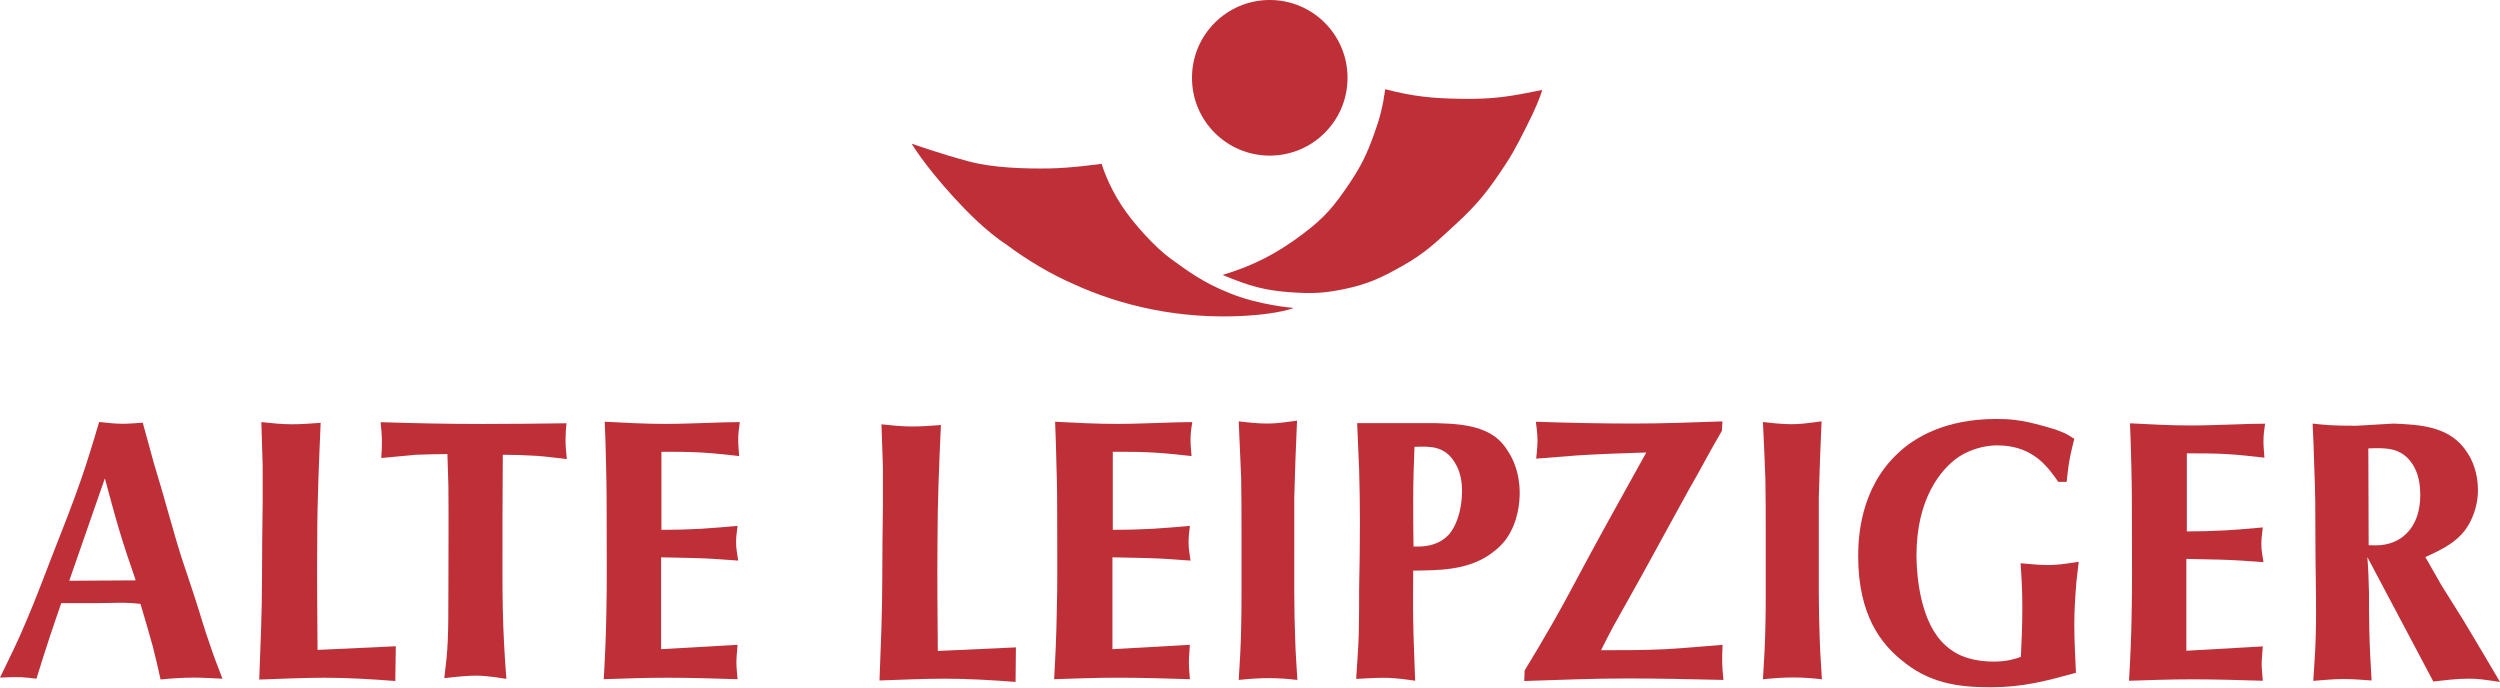
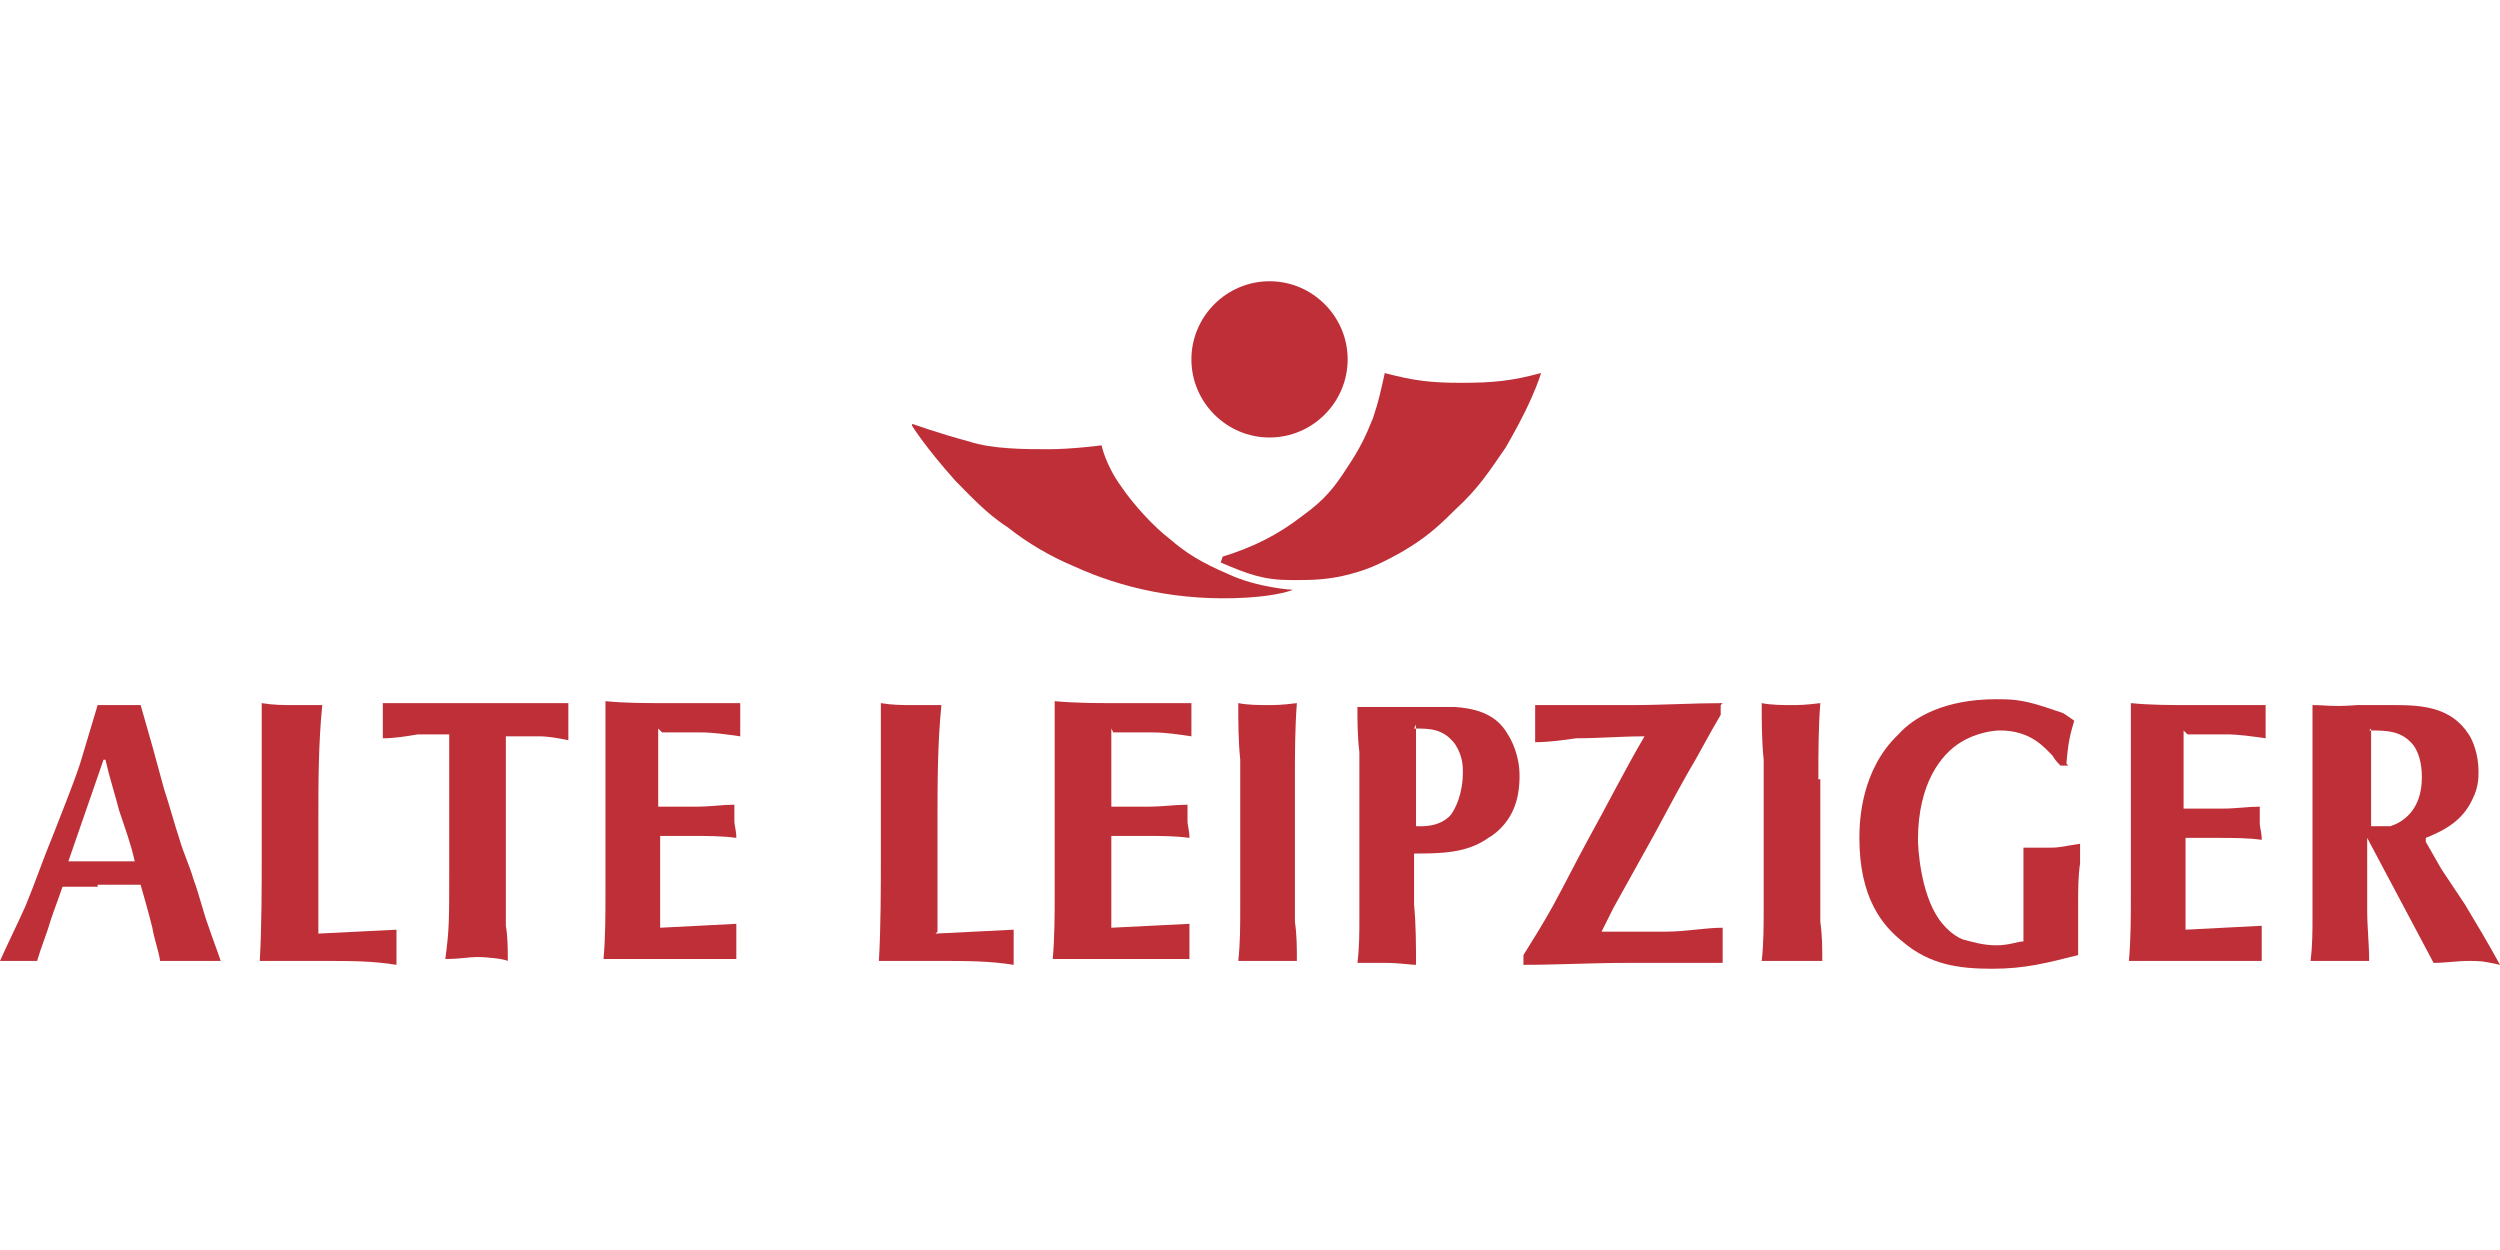
- <svg xmlns="http://www.w3.org/2000/svg" version="1.0" width="191.299" height="52.589" id="svg2646">
-   <defs id="defs3">
-     <clipPath id="clipPath2502">
-       <path d="M 985.852,805.57 L 985.852,749.119 L 1138.891,749.119 L 1138.891,805.57" id="path2504" />
-     </clipPath>
-     <clipPath id="clipPath2496">
-       <path d="M 981.241,811.803 L 1140.947,811.803 L 1140.947,757.945 L 981.241,757.945 L 981.241,811.803 z" id="path2498" />
-     </clipPath>
-     <clipPath id="clipPath2490">
-       <path d="M -31.179,841 L 1743.311,841 L 1743.311,-0.89 L -31.179,-0.89 L -31.179,841 z" id="path2492" />
-     </clipPath>
-     <clipPath id="clipPath2484">
-       <path d="M -31.179,841.89 L 1743.321,841.89 L 1743.321,0 L -31.179,0 L -31.179,841.89 z" id="path2486" />
-     </clipPath>
+ <svg xmlns="http://www.w3.org/2000/svg" version="1.1" viewBox="0 0 128 64">
+   <defs>
+     <style>
+       .cls-1, .cls-2 {
+         fill: #be2f37;
+       }
+ 
+       .cls-2 {
+         fill-rule: evenodd;
+       }
+     </style>
  </defs>
-   <g transform="translate(0,-999.7734)" id="layer1">
-     <g transform="matrix(1.25,0,0,-1.25,-1232.315,2006.736)" id="g2480">
-       <g clip-path="url(#clipPath2484)" id="g2482">
-         <g clip-path="url(#clipPath2490)" id="g2488">
-           <g clip-path="url(#clipPath2496)" id="g2494">
-             <g clip-path="url(#clipPath2502)" id="g2500">
-               <g id="g2506">
-                 <path d="M 1041.661,796.777 C 1041.661,796.777 1042.371,795.539 1044.251,793.477 C 1045.051,792.605 1046.201,791.425 1047.501,790.567 C 1048.741,789.645 1050.191,788.777 1051.571,788.182 C 1054.401,786.882 1058.031,785.991 1062.141,786.242 C 1064.211,786.369 1065.051,786.718 1065.051,786.718 C 1065.051,786.718 1062.951,786.879 1061.141,787.617 C 1059.451,788.288 1058.561,788.986 1057.531,789.722 C 1056.571,790.414 1055.232,791.889 1054.521,792.974 C 1053.621,794.345 1053.291,795.542 1053.291,795.542 C 1053.291,795.542 1051.451,795.281 1050.111,795.259 C 1048.681,795.235 1046.681,795.283 1045.181,795.683 C 1043.381,796.16 1041.661,796.777 1041.661,796.777" id="path2508" style="fill:#be2f37;fill-opacity:1;fill-rule:nonzero;stroke:none" />
-                 <path d="M 1058.821,800.816 C 1058.821,803.446 1060.961,805.576 1063.591,805.57 C 1066.221,805.566 1068.351,803.429 1068.341,800.798 C 1068.341,798.168 1066.201,796.038 1063.571,796.044 C 1060.942,796.048 1058.812,798.184 1058.821,800.816" id="path2510" style="fill:#be2f37;fill-opacity:1;fill-rule:nonzero;stroke:none" />
-                 <path d="M 1060.691,788.739 C 1062.621,789.318 1064.042,790.065 1065.631,791.266 C 1066.942,792.25 1067.531,792.963 1068.431,794.299 C 1069.171,795.401 1069.511,796.093 1069.961,797.344 C 1070.341,798.389 1070.491,799.009 1070.651,800.108 C 1072.391,799.658 1073.552,799.546 1075.301,799.52 C 1077.351,799.49 1078.351,799.675 1080.261,800.064 C 1080.261,800.064 1080.121,799.54 1079.651,798.545 C 1079.131,797.486 1078.621,796.438 1078.072,795.599 C 1077.031,794.003 1076.361,793.122 1074.951,791.832 C 1073.711,790.688 1073.062,790.053 1071.631,789.253 C 1070.332,788.527 1069.541,788.161 1068.082,787.863 C 1066.901,787.621 1066.201,787.593 1064.991,787.67 C 1063.261,787.78 1062.351,788.055 1060.691,788.739" id="path2512" style="fill:#be2f37;fill-opacity:1;fill-rule:nonzero;stroke:none" />
-                 <path d="M 992.271,776.287 C 992.561,775.224 992.841,774.161 993.151,773.119 C 993.461,772.08 993.811,771.061 994.161,770.043 L 990.091,770.019 L 992.271,776.287 z M 991.801,768.65 C 992.311,768.65 992.841,768.672 993.361,768.672 C 993.732,768.672 994.081,768.65 994.451,768.604 C 994.711,767.74 994.961,766.878 995.201,766.014 C 995.371,765.35 995.531,764.665 995.681,763.977 C 996.372,764.044 997.051,764.09 997.752,764.09 C 998.321,764.09 998.901,764.044 999.471,764.022 C 999.211,764.708 998.941,765.373 998.711,766.08 C 998.361,767.055 998.081,768.074 997.752,769.07 C 997.482,769.888 997.211,770.683 996.951,771.481 C 996.621,772.501 996.352,773.542 996.041,774.581 C 995.801,775.467 995.531,776.33 995.271,777.215 C 995.041,778.056 994.811,778.875 994.591,779.694 C 994.181,779.671 993.771,779.628 993.361,779.628 C 992.862,779.628 992.391,779.694 991.921,779.738 C 991.571,778.543 991.201,777.325 990.791,776.151 C 990.281,774.668 989.701,773.23 989.131,771.77 C 988.581,770.353 988.041,768.893 987.431,767.475 C 986.961,766.347 986.401,765.218 985.852,764.09 C 987.161,764.155 987.301,764.112 988.081,764.022 C 988.351,764.886 988.621,765.75 988.901,766.591 C 989.131,767.299 989.371,767.963 989.602,768.65 L 991.801,768.65" id="path2514" style="fill:#be2f37;fill-opacity:1;fill-rule:evenodd;stroke:none" />
-                 <path d="M 1005.291,765.786 C 1005.271,768.021 1005.252,770.258 1005.271,772.493 C 1005.271,774.883 1005.381,777.296 1005.481,779.686 C 1004.881,779.642 1004.311,779.598 1003.711,779.598 C 1003.102,779.598 1002.461,779.664 1001.851,779.731 C 1001.871,778.845 1001.911,777.982 1001.931,777.098 L 1001.931,774.728 C 1001.911,773.224 1001.891,771.696 1001.891,770.213 C 1001.891,768.132 1001.801,766.051 1001.721,763.97 C 1003.061,764.015 1004.391,764.082 1005.732,764.082 C 1007.161,764.082 1008.621,763.993 1010.051,763.882 L 1010.081,766.008 L 1005.291,765.786" id="path2516" style="fill:#be2f37;fill-opacity:1;fill-rule:nonzero;stroke:none" />
-                 <path d="M 1013.301,775.804 C 1013.321,773.766 1013.301,771.661 1013.301,769.601 C 1013.301,766.402 1013.281,765.942 1013.051,764.057 C 1014.011,764.167 1014.521,764.21 1014.991,764.21 C 1015.741,764.21 1016.691,764.034 1016.851,764.013 C 1016.791,764.714 1016.751,765.416 1016.711,766.117 C 1016.631,767.563 1016.611,769.031 1016.611,770.477 C 1016.611,772.911 1016.611,775.32 1016.631,777.731 C 1017.321,777.731 1018.031,777.709 1018.722,777.665 C 1019.331,777.621 1019.941,777.533 1020.551,777.467 C 1020.511,777.95 1020.471,778.169 1020.471,778.629 C 1020.471,778.98 1020.492,779.331 1020.531,779.659 C 1018.831,779.637 1017.121,779.616 1015.411,779.616 C 1013.341,779.616 1011.252,779.659 1009.151,779.725 C 1009.242,778.805 1009.261,778.52 1009.191,777.533 C 1009.901,777.6 1010.602,777.665 1011.311,777.731 C 1011.961,777.753 1012.591,777.774 1013.241,777.774 L 1013.301,775.804" id="path2518" style="fill:#be2f37;fill-opacity:1;fill-rule:nonzero;stroke:none" />
-                 <path d="M 1026.341,777.915 C 1027.161,777.915 1027.951,777.915 1028.761,777.871 C 1029.531,777.828 1030.331,777.739 1031.101,777.651 C 1031.081,777.982 1031.042,778.313 1031.042,778.624 C 1031.042,779.023 1031.081,779.333 1031.141,779.731 C 1030.531,779.731 1029.941,779.708 1029.331,779.686 C 1028.441,779.664 1027.521,779.62 1026.631,779.62 C 1025.371,779.62 1024.131,779.686 1022.871,779.753 C 1022.911,778.89 1022.932,778.027 1022.951,777.162 C 1022.991,775.813 1022.991,774.44 1022.991,773.068 C 1022.991,771.387 1023.011,769.726 1022.971,768.066 C 1022.951,766.717 1022.891,765.365 1022.811,763.993 C 1024.111,764.038 1025.391,764.082 1026.691,764.082 C 1028.131,764.082 1029.551,764.038 1031.001,763.993 C 1030.981,764.324 1030.931,764.657 1030.931,765.012 C 1030.931,765.365 1030.981,765.742 1031.001,766.096 L 1026.322,765.831 L 1026.322,771.453 C 1027.011,771.432 1027.711,771.432 1028.401,771.408 C 1029.271,771.387 1030.141,771.32 1031.042,771.253 C 1030.981,771.673 1030.911,771.963 1030.911,772.383 C 1030.911,772.759 1030.961,773.002 1031.001,773.378 C 1030.251,773.312 1029.511,773.246 1028.761,773.2 C 1027.951,773.156 1027.161,773.135 1026.341,773.135 L 1026.341,777.915" id="path2520" style="fill:#be2f37;fill-opacity:1;fill-rule:nonzero;stroke:none" />
-                 <path d="M 1043.261,765.721 C 1043.241,767.945 1043.221,770.171 1043.241,772.392 C 1043.241,774.772 1043.341,777.172 1043.451,779.551 C 1042.851,779.507 1042.281,779.462 1041.682,779.462 C 1041.071,779.462 1040.431,779.529 1039.811,779.594 C 1039.831,778.713 1039.881,777.855 1039.901,776.974 L 1039.901,774.618 C 1039.881,773.121 1039.861,771.6 1039.861,770.125 C 1039.861,768.057 1039.771,765.985 1039.691,763.915 C 1041.021,763.958 1042.362,764.024 1043.692,764.024 C 1045.131,764.024 1046.591,763.936 1048.021,763.826 L 1048.041,765.94 L 1043.261,765.721" id="path2522" style="fill:#be2f37;fill-opacity:1;fill-rule:nonzero;stroke:none" />
-                 <path d="M 1053.972,777.915 C 1054.791,777.915 1055.601,777.915 1056.421,777.87 C 1057.211,777.827 1058.011,777.739 1058.792,777.65 C 1058.771,777.981 1058.731,778.313 1058.731,778.623 C 1058.731,779.022 1058.771,779.332 1058.841,779.731 C 1058.221,779.731 1057.621,779.708 1057.001,779.686 C 1056.091,779.663 1055.161,779.62 1054.261,779.62 C 1052.982,779.62 1051.722,779.686 1050.442,779.752 C 1050.481,778.889 1050.501,778.027 1050.521,777.162 C 1050.571,775.813 1050.571,774.44 1050.571,773.068 C 1050.571,771.387 1050.591,769.726 1050.542,768.066 C 1050.521,766.717 1050.461,765.365 1050.381,763.993 C 1051.701,764.038 1053.001,764.084 1054.321,764.084 C 1055.781,764.084 1057.231,764.038 1058.692,763.993 C 1058.671,764.326 1058.631,764.657 1058.631,765.012 C 1058.631,765.365 1058.671,765.742 1058.692,766.096 L 1053.951,765.831 L 1053.951,771.453 C 1054.651,771.432 1055.352,771.432 1056.051,771.408 C 1056.941,771.387 1057.831,771.32 1058.731,771.253 C 1058.671,771.673 1058.611,771.963 1058.611,772.383 C 1058.611,772.759 1058.651,773.002 1058.692,773.378 C 1057.931,773.312 1057.181,773.246 1056.421,773.2 C 1055.601,773.156 1054.791,773.135 1053.972,773.135 L 1053.972,777.915" id="path2524" style="fill:#be2f37;fill-opacity:1;fill-rule:nonzero;stroke:none" />
-                 <path d="M 1065.082,775.126 C 1065.121,776.698 1065.181,778.27 1065.251,779.819 C 1064.291,779.686 1063.921,779.642 1063.421,779.642 C 1062.841,779.642 1062.261,779.708 1061.681,779.774 C 1061.721,778.624 1061.792,777.473 1061.831,776.301 C 1061.851,775.194 1061.851,774.065 1061.851,772.936 L 1061.851,769.327 C 1061.851,768.597 1061.851,767.89 1061.831,767.159 C 1061.812,766.096 1061.751,765.012 1061.681,763.948 C 1062.301,764.015 1062.931,764.059 1063.531,764.059 C 1064.112,764.059 1064.692,764.015 1065.271,763.948 C 1065.231,764.744 1065.161,765.543 1065.141,766.339 C 1065.061,768.309 1065.082,770.279 1065.082,772.249 L 1065.082,775.126" id="path2526" style="fill:#be2f37;fill-opacity:1;fill-rule:nonzero;stroke:none" />
-                 <path d="M 1072.441,778.215 C 1073.441,778.26 1074.291,778.26 1074.901,777.268 C 1075.331,776.606 1075.351,775.815 1075.351,775.572 C 1075.351,774.12 1074.901,773.283 1074.581,772.886 C 1073.821,772.027 1072.722,772.114 1072.381,772.114 C 1072.362,773.105 1072.362,774.075 1072.362,775.045 C 1072.362,776.101 1072.401,777.157 1072.441,778.215 z M 1068.931,779.668 C 1068.972,778.721 1069.011,777.797 1069.052,776.849 C 1069.081,775.792 1069.101,774.713 1069.101,773.656 C 1069.101,772.268 1069.081,770.88 1069.052,769.516 C 1069.052,768.591 1069.052,767.687 1069.031,766.785 C 1069.001,765.86 1068.931,764.935 1068.871,764.011 C 1069.421,764.032 1069.971,764.078 1070.521,764.078 C 1071.421,764.078 1072.111,763.944 1072.482,763.899 C 1072.441,765.135 1072.381,766.345 1072.362,767.577 C 1072.342,768.591 1072.362,769.603 1072.362,770.639 C 1073.951,770.66 1075.561,770.66 1076.961,771.563 C 1077.141,771.696 1077.631,772.006 1078.041,772.555 C 1078.822,773.635 1078.881,774.933 1078.881,775.396 C 1078.881,776.651 1078.451,777.51 1078.201,777.884 C 1077.701,778.743 1076.901,779.426 1074.961,779.603 C 1074.562,779.646 1074.151,779.646 1073.721,779.668 L 1068.931,779.668" id="path2528" style="fill:#be2f37;fill-opacity:1;fill-rule:evenodd;stroke:none" />
-                 <path d="M 1091.291,779.774 C 1089.461,779.708 1087.632,779.642 1085.801,779.642 C 1083.832,779.642 1081.841,779.686 1079.871,779.752 C 1079.891,779.575 1079.971,779.089 1079.971,778.579 C 1079.971,778.18 1079.891,777.538 1079.891,777.494 C 1080.741,777.56 1081.582,777.627 1082.431,777.694 C 1083.832,777.782 1085.232,777.827 1086.631,777.87 C 1085.481,775.792 1084.301,773.687 1083.161,771.585 C 1082.431,770.236 1081.722,768.864 1080.961,767.534 C 1080.381,766.516 1079.792,765.519 1079.182,764.524 L 1079.161,763.882 C 1081.271,763.948 1083.361,764.038 1085.481,764.038 C 1087.432,764.038 1089.381,763.993 1091.352,763.948 C 1091.261,764.88 1091.261,765.167 1091.301,766.096 C 1090.171,766.008 1089.011,765.897 1087.851,765.831 C 1086.492,765.766 1085.221,765.766 1083.861,765.766 C 1084.101,766.251 1084.351,766.738 1084.611,767.225 C 1085.221,768.332 1085.851,769.417 1086.442,770.501 C 1087.371,772.183 1088.291,773.888 1089.222,775.57 C 1089.931,776.786 1090.551,778.004 1091.261,779.199 L 1091.291,779.774" id="path2530" style="fill:#be2f37;fill-opacity:1;fill-rule:nonzero;stroke:none" />
-                 <path d="M 1097.191,775.11 C 1097.232,776.674 1097.291,778.238 1097.361,779.779 C 1096.401,779.647 1096.021,779.603 1095.521,779.603 C 1094.941,779.603 1094.361,779.669 1093.771,779.735 C 1093.822,778.59 1093.881,777.444 1093.921,776.279 C 1093.942,775.177 1093.942,774.054 1093.942,772.931 L 1093.942,769.341 C 1093.942,768.614 1093.942,767.908 1093.921,767.182 C 1093.901,766.125 1093.841,765.047 1093.771,763.989 C 1094.401,764.054 1095.021,764.099 1095.631,764.099 C 1096.211,764.099 1096.802,764.054 1097.382,763.989 C 1097.341,764.781 1097.271,765.573 1097.251,766.367 C 1097.171,768.326 1097.191,770.287 1097.191,772.249 L 1097.191,775.11" id="path2532" style="fill:#be2f37;fill-opacity:1;fill-rule:nonzero;stroke:none" />
-                 <path d="M 1112.361,776.072 C 1112.511,777.531 1112.631,777.886 1112.831,778.705 C 1112.421,778.97 1112.301,779.036 1112.062,779.126 C 1111.711,779.28 1111.362,779.369 1110.991,779.479 C 1109.501,779.9 1108.791,779.922 1108.031,779.922 C 1104.952,779.922 1103.051,778.794 1102.031,777.819 C 1099.702,775.652 1099.602,772.596 1099.602,771.511 C 1099.602,767.859 1101.071,766.133 1102.201,765.204 C 1103.891,763.764 1105.651,763.499 1107.711,763.499 C 1109.671,763.499 1111.081,763.875 1112.932,764.385 C 1112.891,765.357 1112.831,766.354 1112.831,767.328 C 1112.831,768.214 1112.891,769.099 1112.961,769.962 L 1113.102,771.181 C 1112.121,771.025 1111.711,770.98 1111.201,770.98 C 1110.651,770.98 1110.102,771.047 1109.541,771.091 C 1109.611,770.184 1109.651,769.276 1109.651,768.369 C 1109.651,767.351 1109.611,766.354 1109.561,765.357 C 1109.241,765.247 1108.731,765.07 1107.911,765.07 C 1106.951,765.07 1106.301,765.27 1105.931,765.424 C 1105.362,765.668 1104.832,766.088 1104.442,766.62 C 1103.191,768.324 1103.171,771.136 1103.171,771.579 C 1103.171,775.01 1104.641,776.846 1105.751,777.598 C 1106.731,778.239 1107.732,778.306 1108.122,778.306 C 1110.011,778.306 1110.911,777.289 1111.381,776.712 C 1111.551,776.491 1111.711,776.293 1111.851,776.072 L 1112.361,776.072" id="path2534" style="fill:#be2f37;fill-opacity:1;fill-rule:nonzero;stroke:none" />
-                 <path d="M 1119.721,777.819 C 1120.531,777.819 1121.321,777.819 1122.132,777.775 C 1122.901,777.731 1123.702,777.643 1124.471,777.553 C 1124.452,777.886 1124.411,778.217 1124.411,778.528 C 1124.411,778.926 1124.452,779.236 1124.511,779.634 C 1123.901,779.634 1123.312,779.612 1122.701,779.59 C 1121.812,779.568 1120.891,779.524 1120.001,779.524 C 1118.742,779.524 1117.501,779.59 1116.241,779.657 C 1116.281,778.794 1116.302,777.93 1116.322,777.066 C 1116.361,775.718 1116.361,774.346 1116.361,772.973 C 1116.361,771.289 1116.381,769.631 1116.341,767.971 C 1116.322,766.62 1116.261,765.27 1116.181,763.897 C 1117.482,763.94 1118.761,763.985 1120.061,763.985 C 1121.501,763.985 1122.921,763.94 1124.371,763.897 C 1124.352,764.229 1124.301,764.561 1124.301,764.917 C 1124.301,765.27 1124.352,765.646 1124.371,766 L 1119.691,765.734 L 1119.691,771.357 C 1120.381,771.334 1121.081,771.334 1121.761,771.312 C 1122.641,771.289 1123.511,771.224 1124.411,771.157 C 1124.352,771.579 1124.281,771.866 1124.281,772.286 C 1124.281,772.662 1124.332,772.905 1124.371,773.283 C 1123.611,773.217 1122.882,773.15 1122.132,773.105 C 1121.321,773.06 1120.531,773.039 1119.721,773.039 L 1119.721,777.819" id="path2536" style="fill:#be2f37;fill-opacity:1;fill-rule:nonzero;stroke:none" />
-                 <path d="M 1130.831,778.12 C 1131.921,778.163 1132.861,778.185 1133.541,777.149 C 1133.761,776.798 1134.011,776.247 1134.011,775.279 C 1134.011,773.23 1132.841,772.481 1132.061,772.284 C 1131.711,772.194 1131.511,772.173 1130.851,772.194 L 1130.831,778.12 z M 1134.322,771.469 C 1135.491,771.998 1136.641,772.549 1137.191,773.891 C 1137.501,774.597 1137.542,775.257 1137.542,775.566 C 1137.542,776.688 1137.151,777.459 1136.921,777.811 C 1135.901,779.485 1134.011,779.573 1132.371,779.64 L 1130.112,779.508 C 1128.612,779.508 1128.221,779.552 1127.421,779.64 C 1127.461,778.759 1127.501,777.876 1127.521,776.996 C 1127.591,775.5 1127.591,774.024 1127.591,772.549 C 1127.591,771.095 1127.631,769.641 1127.631,768.21 C 1127.631,767.68 1127.631,767.175 1127.611,766.666 C 1127.591,765.742 1127.521,764.816 1127.461,763.891 C 1128.061,763.934 1128.671,764.003 1129.292,764.003 C 1129.861,764.003 1130.461,763.958 1131.031,763.913 C 1130.971,764.949 1130.911,765.964 1130.891,766.997 C 1130.871,767.767 1130.871,768.538 1130.871,769.309 C 1130.851,770.037 1130.831,770.764 1130.771,771.469 L 1134.811,763.848 C 1135.531,763.934 1136.251,764.024 1136.961,764.024 C 1137.581,764.024 1137.832,763.979 1138.891,763.826 C 1138.151,765.082 1137.421,766.315 1136.681,767.548 C 1136.211,768.298 1135.751,769.023 1135.301,769.752 L 1134.322,771.469" id="path2538" style="fill:#be2f37;fill-opacity:1;fill-rule:evenodd;stroke:none" />
-               </g>
+   <g>
+     <g id="svg2646">
+       <g id="g2488">
+         <g id="g2494">
+           <g id="g2500">
+             <g id="g2506">
+               <path id="path2508" class="cls-1" d="M46.7,21.8s.6,1,2.2,2.8c.7.7,1.6,1.7,2.7,2.4,1,.8,2.2,1.5,3.4,2,2.4,1.1,5.4,1.8,8.8,1.6,1.7-.1,2.4-.4,2.4-.4,0,0-1.8-.1-3.3-.8-1.4-.6-2.2-1.1-3-1.8-.8-.6-1.9-1.8-2.5-2.7-.8-1.1-1-2.1-1-2.1,0,0-1.5.2-2.7.2-1.2,0-2.9,0-4.1-.4-1.5-.4-2.9-.9-2.9-.9" />
+               <path id="path2510" class="cls-1" d="M61,18.4c0-2.2,1.8-4,4-4,2.2,0,4,1.8,4,4,0,2.2-1.8,4-4,4-2.2,0-4-1.8-4-4" />
+               <path id="path2512" class="cls-1" d="M62.6,28.5c1.6-.5,2.8-1.1,4.1-2.1,1.1-.8,1.6-1.4,2.3-2.5.6-.9.9-1.5,1.3-2.5.3-.9.4-1.4.6-2.3,1.5.4,2.4.5,3.9.5,1.7,0,2.6-.1,4.1-.5,0,0-.1.4-.5,1.3-.4.9-.9,1.8-1.3,2.5-.9,1.3-1.4,2.1-2.6,3.2-1,1-1.6,1.5-2.8,2.2-1.1.6-1.7.9-3,1.2-1,.2-1.6.2-2.6.2-1.4,0-2.2-.3-3.6-.9" />
+               <path id="path2514" class="cls-2" d="M5.4,38.9c.2.9.5,1.8.7,2.6.3.9.6,1.7.8,2.6h-3.4s1.8-5.2,1.8-5.2ZM5,45.3c.4,0,.9,0,1.3,0s.6,0,.9,0c.2.7.4,1.4.6,2.2.1.6.3,1.1.4,1.7.6,0,1.1,0,1.7,0s1,0,1.4,0c-.2-.6-.4-1.1-.6-1.7-.3-.8-.5-1.7-.8-2.5-.2-.7-.5-1.3-.7-2-.3-.9-.5-1.7-.8-2.6-.2-.7-.4-1.5-.6-2.2-.2-.7-.4-1.4-.6-2.1-.3,0-.7,0-1,0s-.8,0-1.2,0c-.3,1-.6,2-.9,3-.4,1.2-.9,2.4-1.4,3.7-.5,1.2-.9,2.4-1.4,3.6-.4.9-.9,1.9-1.3,2.8,1.1,0,1.2,0,1.9,0,.2-.7.5-1.4.7-2.1.2-.6.4-1.1.6-1.7h1.8" />
+               <path id="path2516" class="cls-1" d="M16.3,47.7c0-1.9,0-3.7,0-5.6,0-2,0-4,.2-6-.5,0-1,0-1.5,0s-1,0-1.6-.1c0,.7,0,1.5,0,2.2v2c0,1.3,0,2.5,0,3.8s0,3.5-.1,5.2c1.1,0,2.2,0,3.4,0s2.4,0,3.6.2v-1.8s-4,.2-4,.2" />
+               <path id="path2518" class="cls-1" d="M23,39.3c0,1.7,0,3.5,0,5.2,0,2.7,0,3.1-.2,4.6.8,0,1.2-.1,1.6-.1.6,0,1.4.1,1.6.2,0-.6,0-1.2-.1-1.8,0-1.2,0-2.4,0-3.6,0-2,0-4.1,0-6.1.6,0,1.2,0,1.7,0,.5,0,1,.1,1.5.2,0-.4,0-.6,0-1s0-.6,0-.9c-1.4,0-2.9,0-4.3,0s-3.5,0-5.2,0c0,.8,0,1,0,1.8.6,0,1.2-.1,1.8-.2.5,0,1.1,0,1.6,0v1.6" />
+               <path id="path2520" class="cls-1" d="M33.9,37.5c.7,0,1.3,0,2,0,.6,0,1.3.1,2,.2,0-.3,0-.6,0-.8s0-.6,0-.9c-.5,0-1,0-1.5,0-.7,0-1.5,0-2.3,0-1.1,0-2.1,0-3.1-.1,0,.7,0,1.4,0,2.2,0,1.1,0,2.3,0,3.4s0,2.8,0,4.2c0,1.1,0,2.3-.1,3.4,1.1,0,2.2,0,3.2,0s2.4,0,3.6,0c0-.3,0-.6,0-.9s0-.6,0-.9l-3.9.2v-4.7c.6,0,1.2,0,1.7,0,.7,0,1.5,0,2.2.1,0-.4-.1-.6-.1-.9s0-.5,0-.8c-.6,0-1.2.1-1.9.1-.7,0-1.3,0-2,0v-4" />
+               <path id="path2522" class="cls-1" d="M48,47.7c0-1.9,0-3.7,0-5.6,0-2,0-4,.2-6-.5,0-1,0-1.5,0s-1,0-1.6-.1c0,.7,0,1.5,0,2.2v2c0,1.3,0,2.5,0,3.8s0,3.5-.1,5.2c1.1,0,2.2,0,3.3,0s2.4,0,3.6.2v-1.8s-4,.2-4,.2" />
+               <path id="path2524" class="cls-1" d="M57,37.5c.7,0,1.4,0,2,0,.7,0,1.3.1,2,.2,0-.3,0-.6,0-.8s0-.6,0-.9c-.5,0-1,0-1.5,0-.8,0-1.5,0-2.3,0-1.1,0-2.1,0-3.2-.1,0,.7,0,1.4,0,2.2,0,1.1,0,2.3,0,3.4s0,2.8,0,4.2c0,1.1,0,2.3-.1,3.4,1.1,0,2.2,0,3.3,0s2.4,0,3.7,0c0-.3,0-.6,0-.9s0-.6,0-.9l-4,.2v-4.7c.6,0,1.2,0,1.8,0,.7,0,1.5,0,2.2.1,0-.4-.1-.6-.1-.9s0-.5,0-.8c-.6,0-1.3.1-1.9.1-.7,0-1.4,0-2,0v-4" />
+               <path id="path2526" class="cls-1" d="M66.3,39.9c0-1.3,0-2.6.1-3.9-.8.1-1.1.1-1.5.1s-1,0-1.5-.1c0,1,0,1.9.1,2.9,0,.9,0,1.9,0,2.8v3c0,.6,0,1.2,0,1.8,0,.9,0,1.8-.1,2.7.5,0,1,0,1.5,0s1,0,1.5,0c0-.7,0-1.3-.1-2,0-1.6,0-3.3,0-4.9v-2.4" />
+               <path id="path2528" class="cls-2" d="M72.4,37.3c.8,0,1.5,0,2.1.8.4.6.4,1.2.4,1.4,0,1.2-.4,1.9-.6,2.2-.6.7-1.6.6-1.8.6,0-.8,0-1.6,0-2.5s0-1.8,0-2.7ZM69.5,36.1c0,.8,0,1.6.1,2.4,0,.9,0,1.8,0,2.7s0,2.3,0,3.5c0,.8,0,1.5,0,2.3,0,.8,0,1.5-.1,2.3.5,0,.9,0,1.4,0,.8,0,1.3.1,1.6.1,0-1,0-2-.1-3.1,0-.8,0-1.7,0-2.6,1.3,0,2.7,0,3.8-.8.2-.1.6-.4.9-.8.7-.9.7-2,.7-2.4,0-1-.4-1.8-.6-2.1-.4-.7-1.1-1.3-2.7-1.4-.3,0-.7,0-1,0h-4" />
+               <path id="path2530" class="cls-1" d="M88.2,36c-1.5,0-3.1.1-4.6.1s-3.3,0-5,0c0,.1,0,.6,0,1s0,.9,0,.9c.7,0,1.4-.1,2.1-.2,1.2,0,2.3-.1,3.5-.1-1,1.7-1.9,3.5-2.9,5.3-.6,1.1-1.2,2.3-1.8,3.4-.5.9-1,1.7-1.5,2.5v.5c1.7,0,3.5-.1,5.3-.1s3.3,0,4.9,0c0-.8,0-1,0-1.8-.9,0-1.9.2-2.9.2-1.1,0-2.2,0-3.3,0,.2-.4.4-.8.6-1.2.5-.9,1-1.8,1.5-2.7.8-1.4,1.5-2.8,2.3-4.2.6-1,1.1-2,1.7-3v-.5" />
+               <path id="path2532" class="cls-1" d="M93.1,39.9c0-1.3,0-2.6.1-3.9-.8.1-1.1.1-1.5.1s-1,0-1.5-.1c0,1,0,1.9.1,2.9,0,.9,0,1.9,0,2.8v3c0,.6,0,1.2,0,1.8,0,.9,0,1.8-.1,2.7.5,0,1,0,1.6,0s1,0,1.5,0c0-.7,0-1.3-.1-2,0-1.6,0-3.3,0-4.9v-2.4" />
+               <path id="path2534" class="cls-1" d="M105.8,39.1c.1-1.2.2-1.5.4-2.2-.3-.2-.4-.3-.6-.4-.3-.1-.6-.2-.9-.3-1.2-.4-1.8-.4-2.5-.4-2.6,0-4.2.9-5,1.8-1.9,1.8-2,4.4-2,5.3,0,3.1,1.2,4.5,2.2,5.3,1.4,1.2,2.9,1.4,4.6,1.4s2.8-.3,4.4-.7c0-.8,0-1.6,0-2.5s0-1.5.1-2.2v-1c-.7.1-1,.2-1.5.2s-.9,0-1.4,0c0,.8,0,1.5,0,2.3s0,1.7,0,2.5c-.3,0-.7.2-1.4.2s-1.3-.2-1.7-.3c-.5-.2-.9-.6-1.2-1-1-1.4-1.1-3.8-1.1-4.1,0-2.9,1.2-4.4,2.2-5,.8-.5,1.7-.6,2-.6,1.6,0,2.3.9,2.7,1.3.1.2.3.4.4.5h.4" />
+               <path id="path2536" class="cls-1" d="M112,37.6c.7,0,1.3,0,2,0,.6,0,1.3.1,2,.2,0-.3,0-.6,0-.8s0-.6,0-.9c-.5,0-1,0-1.5,0-.7,0-1.5,0-2.3,0-1.1,0-2.1,0-3.1-.1,0,.7,0,1.4,0,2.2,0,1.1,0,2.3,0,3.4s0,2.8,0,4.2c0,1.1,0,2.3-.1,3.4,1.1,0,2.2,0,3.2,0s2.4,0,3.6,0c0-.3,0-.6,0-.9s0-.6,0-.9l-3.9.2v-4.7c.6,0,1.2,0,1.7,0,.7,0,1.5,0,2.2.1,0-.4-.1-.6-.1-.9s0-.5,0-.8c-.6,0-1.2.1-1.9.1-.7,0-1.3,0-2,0v-4" />
+               <path id="path2538" class="cls-2" d="M121.3,37.4c.9,0,1.7,0,2.3.8.2.3.4.8.4,1.6,0,1.7-1,2.3-1.6,2.5-.3,0-.5,0-1,0v-5ZM124.2,42.9c1-.4,1.9-.9,2.4-2,.3-.6.3-1.1.3-1.4,0-.9-.3-1.6-.5-1.9-.9-1.4-2.4-1.5-3.8-1.5h-1.9c-1.3.1-1.6,0-2.3,0,0,.7,0,1.5,0,2.2,0,1.3,0,2.5,0,3.7s0,2.4,0,3.6,0,.9,0,1.3c0,.8,0,1.5-.1,2.3.5,0,1,0,1.5,0s1,0,1.5,0c0-.9-.1-1.7-.1-2.6,0-.6,0-1.3,0-1.9,0-.6,0-1.2,0-1.8l3.4,6.4c.6,0,1.2-.1,1.8-.1s.7,0,1.6.2c-.6-1.1-1.2-2.1-1.8-3.1-.4-.6-.8-1.2-1.2-1.8l-.8-1.4" />
            </g>
          </g>
        </g>
      </g>
    </g>
  </g>
</svg>
